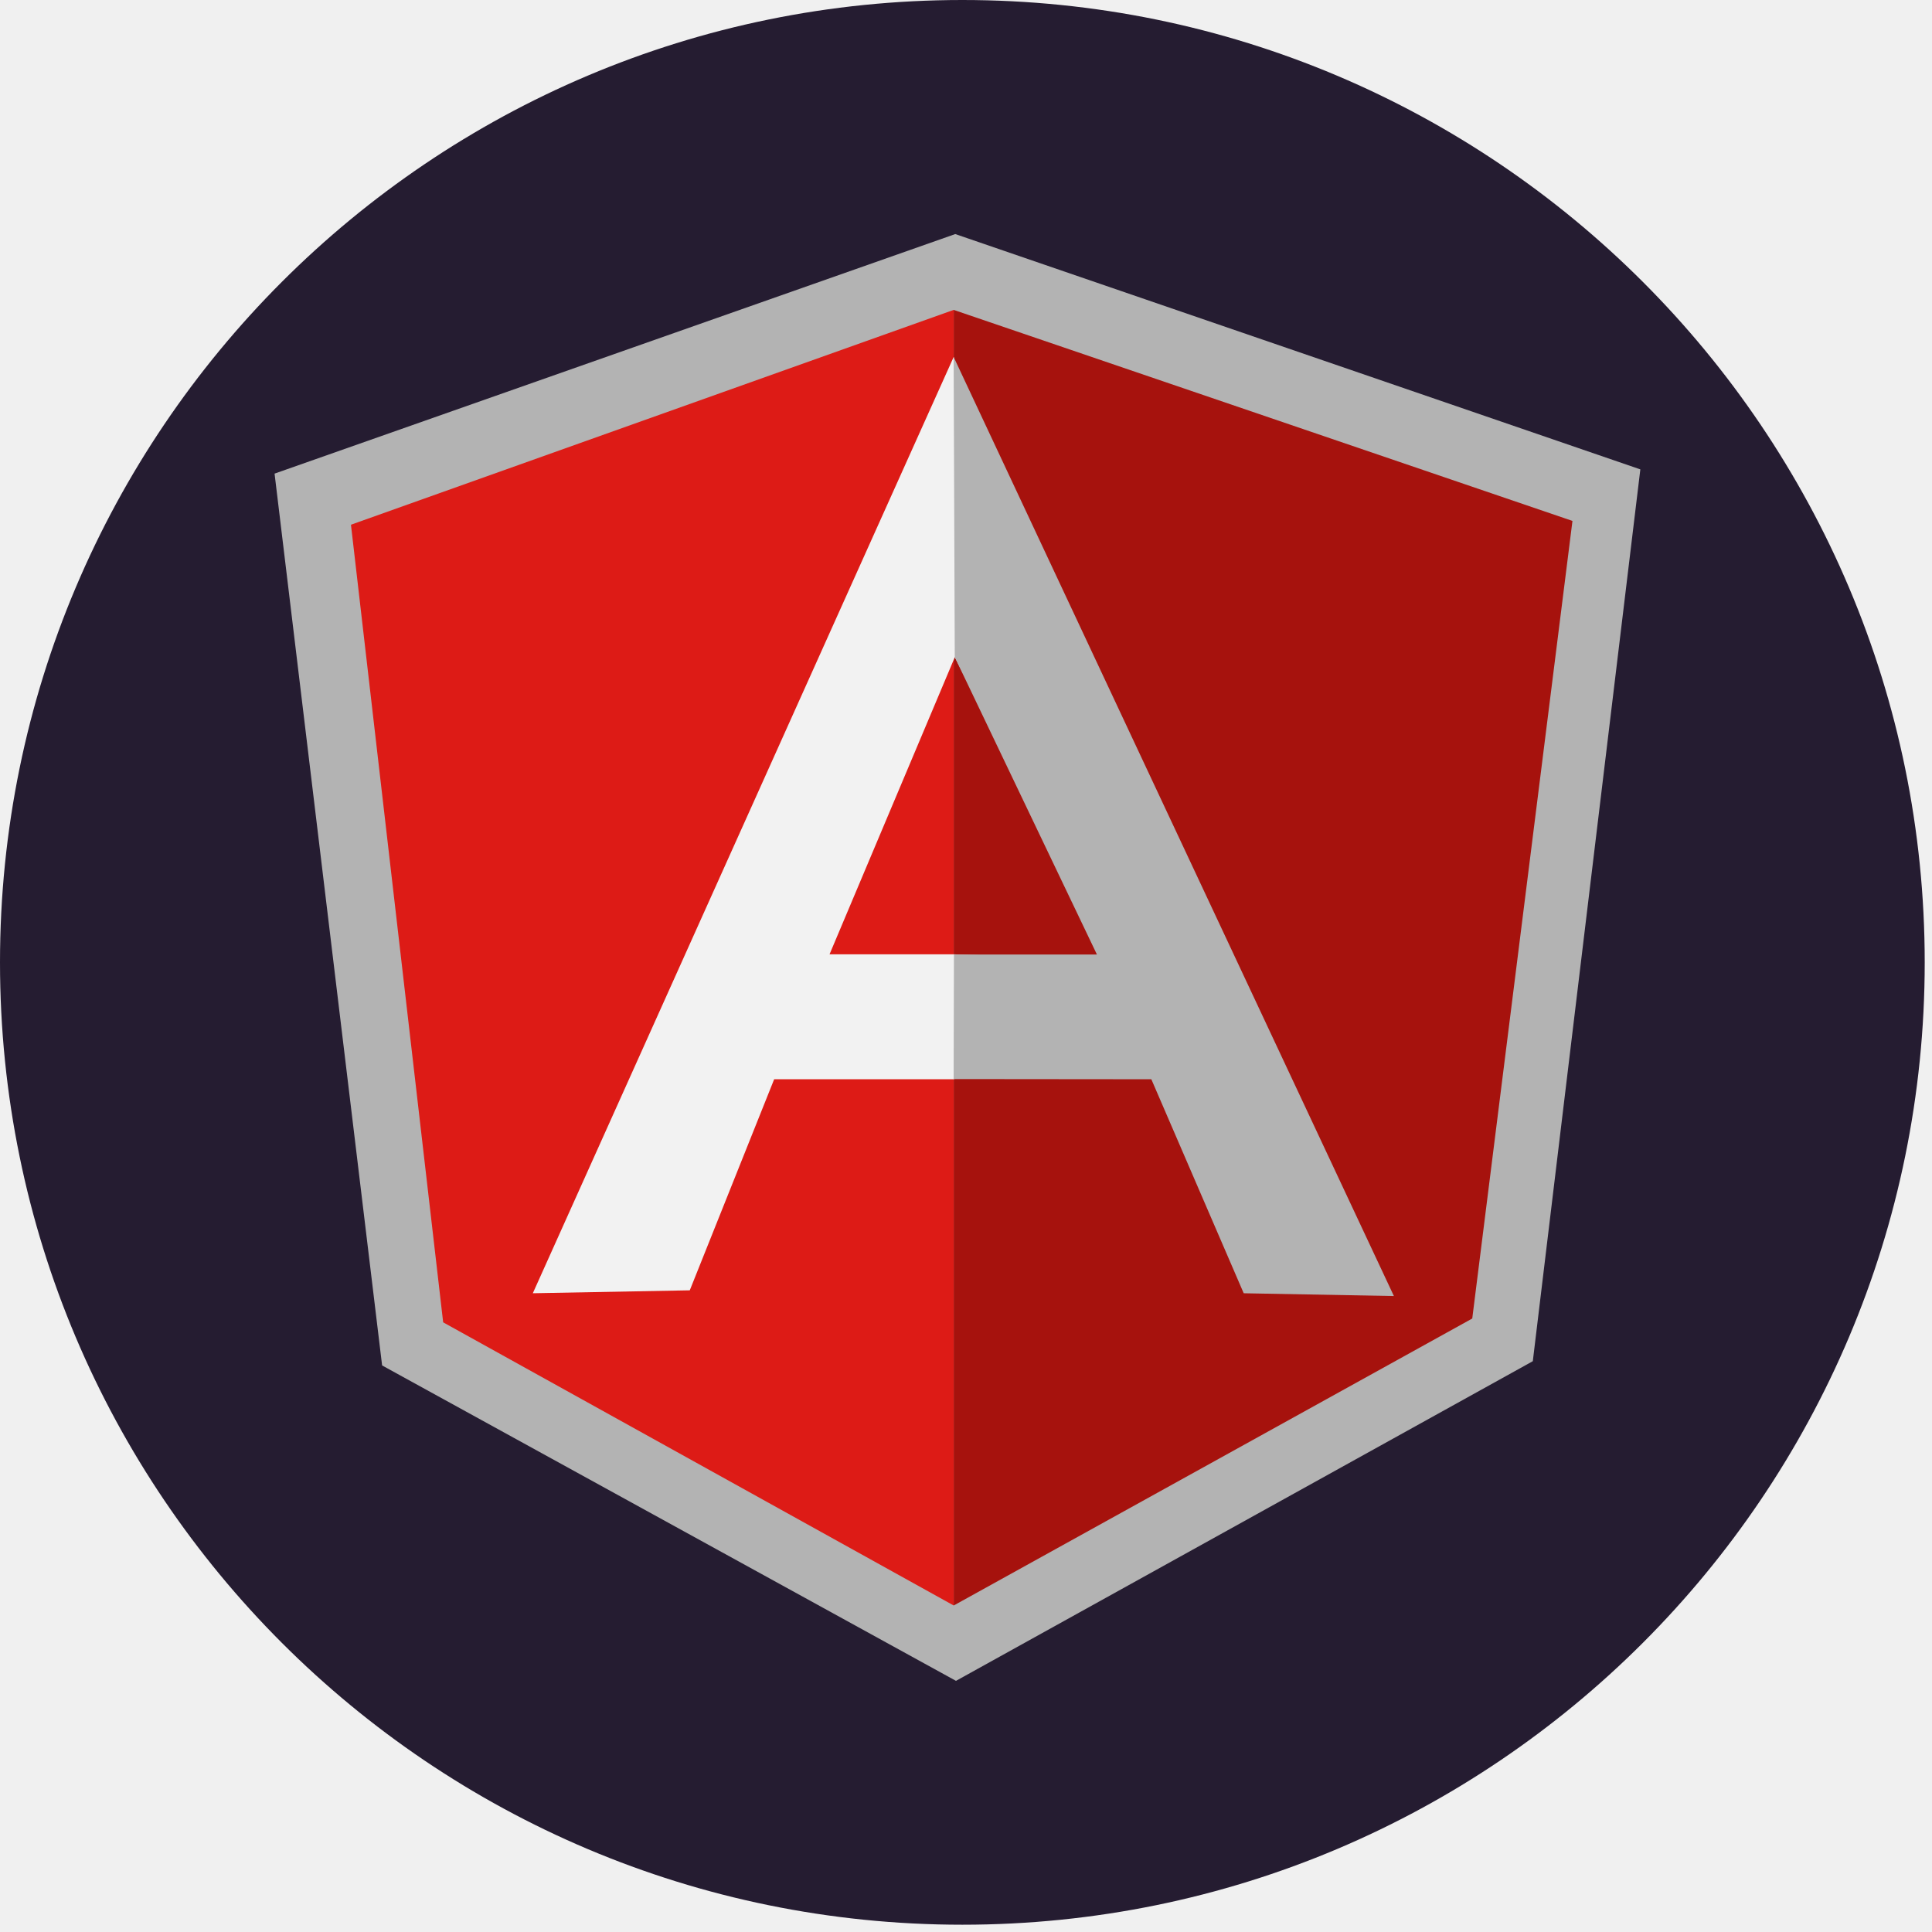
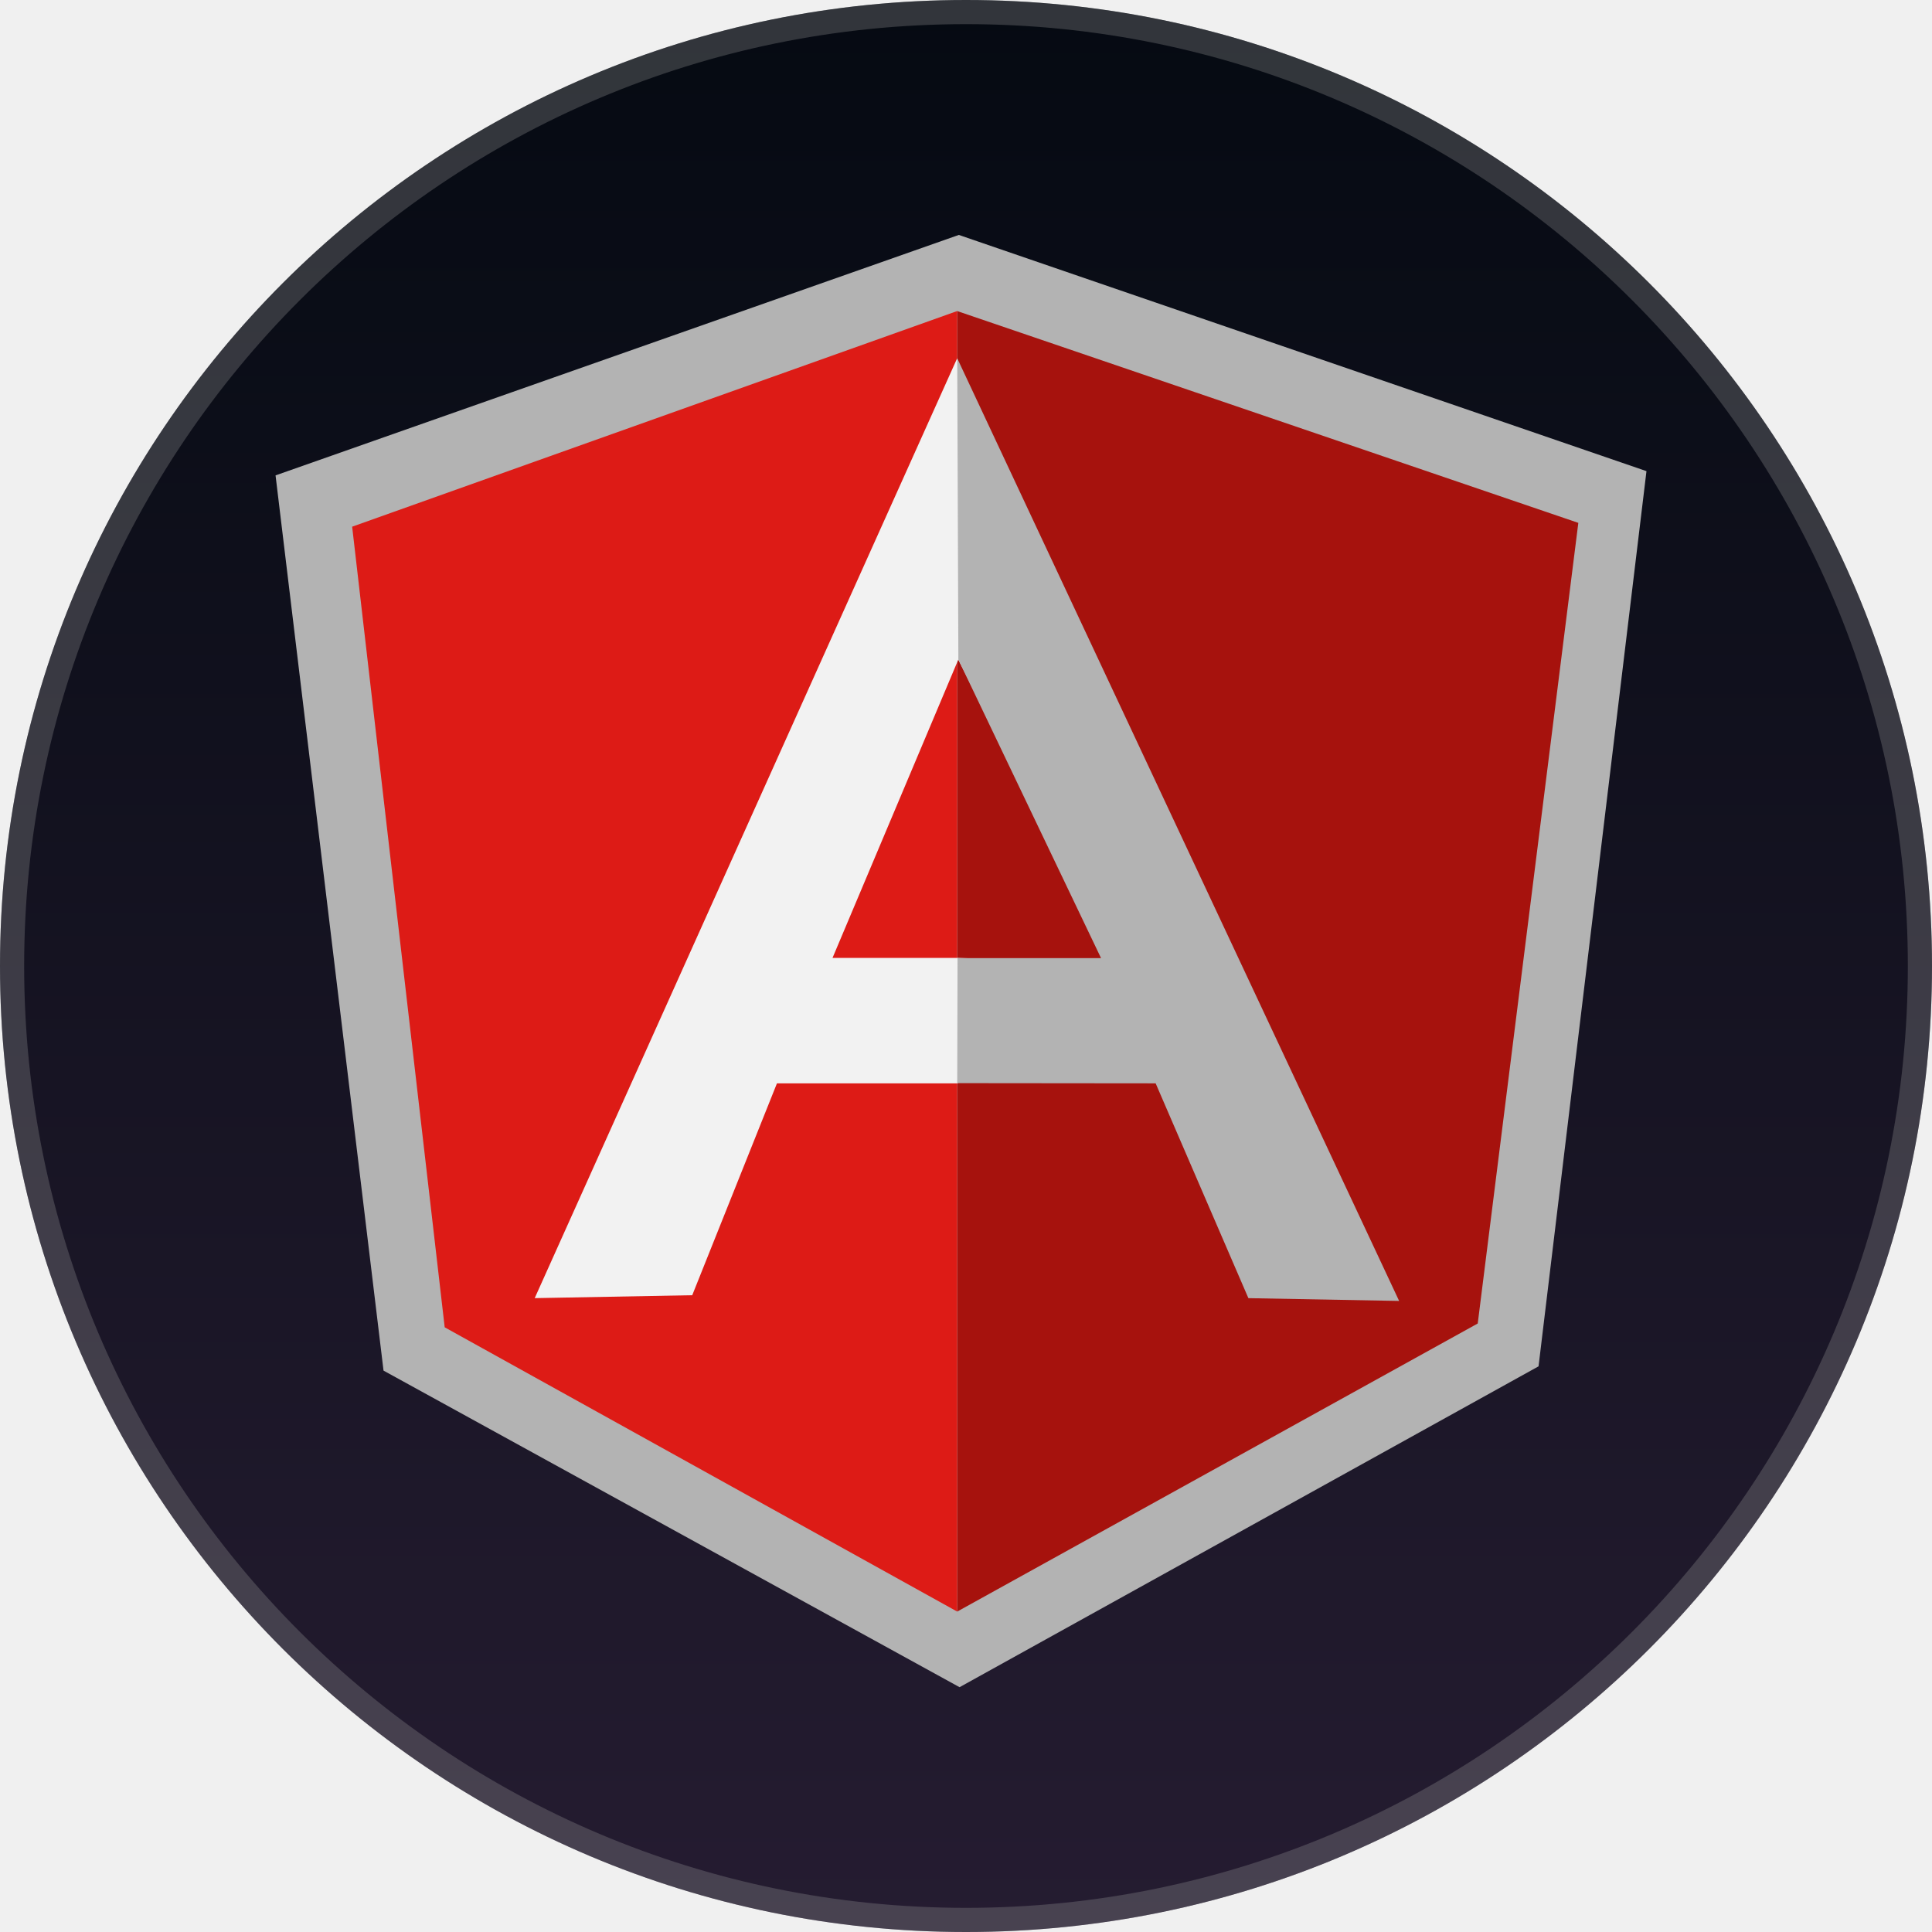
- <svg xmlns="http://www.w3.org/2000/svg" width="113" height="113" viewBox="0 0 113 113" fill="none">
-   <circle cx="56.287" cy="56.287" r="56.287" fill="#251C31" />
-   <path d="M55.872 13.69L16.059 27.701L22.349 79.863L55.914 98.311L89.652 79.614L95.941 27.453L55.872 13.69Z" fill="#B3B3B3" />
-   <path d="M91.971 30.468L55.781 18.126V93.903L86.11 77.118L91.971 30.468Z" fill="#A6120D" />
-   <path d="M20.527 30.69L25.92 77.341L55.781 93.903V18.125L20.527 30.69Z" fill="#DD1B16" />
-   <path d="M65.742 58.466L55.78 63.124H45.28L40.344 75.469L31.164 75.64L55.78 20.877L65.742 58.466ZM64.779 56.12L55.846 38.436L48.519 55.816H55.779L64.779 56.12Z" fill="#F2F2F2" />
-   <path d="M55.777 20.877L55.843 38.436L64.158 55.829H55.795L55.777 63.113L67.34 63.124L72.743 75.641L81.527 75.804L55.777 20.877Z" fill="#B3B3B3" />
+ <svg xmlns="http://www.w3.org/2000/svg" width="80" height="80" viewBox="0 0 80 80" fill="none">
+   <circle cx="40" cy="40" r="40" fill="url(#paint0_linear_2046_401)" />
+   <circle cx="40" cy="40" r="39.5" stroke="#9A9B9C" stroke-opacity="0.3" />
+   <g clip-path="url(#clip0_2046_401)">
+     <path d="M39.703 9.728L11.41 19.685L15.881 56.754L39.733 69.863L63.708 56.577L68.177 19.509L39.703 9.728Z" fill="#B3B3B3" />
+     <path d="M65.355 21.651L39.637 12.881V66.731L61.19 54.803L65.355 21.651Z" fill="#A6120D" />
+     <path d="M14.582 21.809L18.414 54.961L39.634 66.731V12.88L14.582 21.809Z" fill="#DD1B16" />
+     <path d="M46.713 41.548L39.634 44.859H32.172L28.664 53.632L22.141 53.753L39.634 14.836L46.713 41.548ZM46.029 39.881L39.681 27.314L34.473 39.665H39.633L46.029 39.881Z" fill="#F2F2F2" />
+     <path d="M39.637 14.836L39.684 27.314L45.592 39.674H39.65L39.637 44.851L47.853 44.859L51.693 53.754L57.935 53.869L39.637 14.836Z" fill="#B3B3B3" />
+   </g>
+   <defs>
+     <linearGradient id="paint0_linear_2046_401" x1="40" y1="0" x2="40" y2="80" gradientUnits="userSpaceOnUse">
+       <stop stop-color="#050A12" />
+       <stop offset="1" stop-color="#251C31" />
+     </linearGradient>
+     <clipPath id="clip0_2046_401">
+       <rect width="61.115" height="61.115" fill="white" transform="translate(9.23438 9.23828)" />
+     </clipPath>
+   </defs>
</svg>
